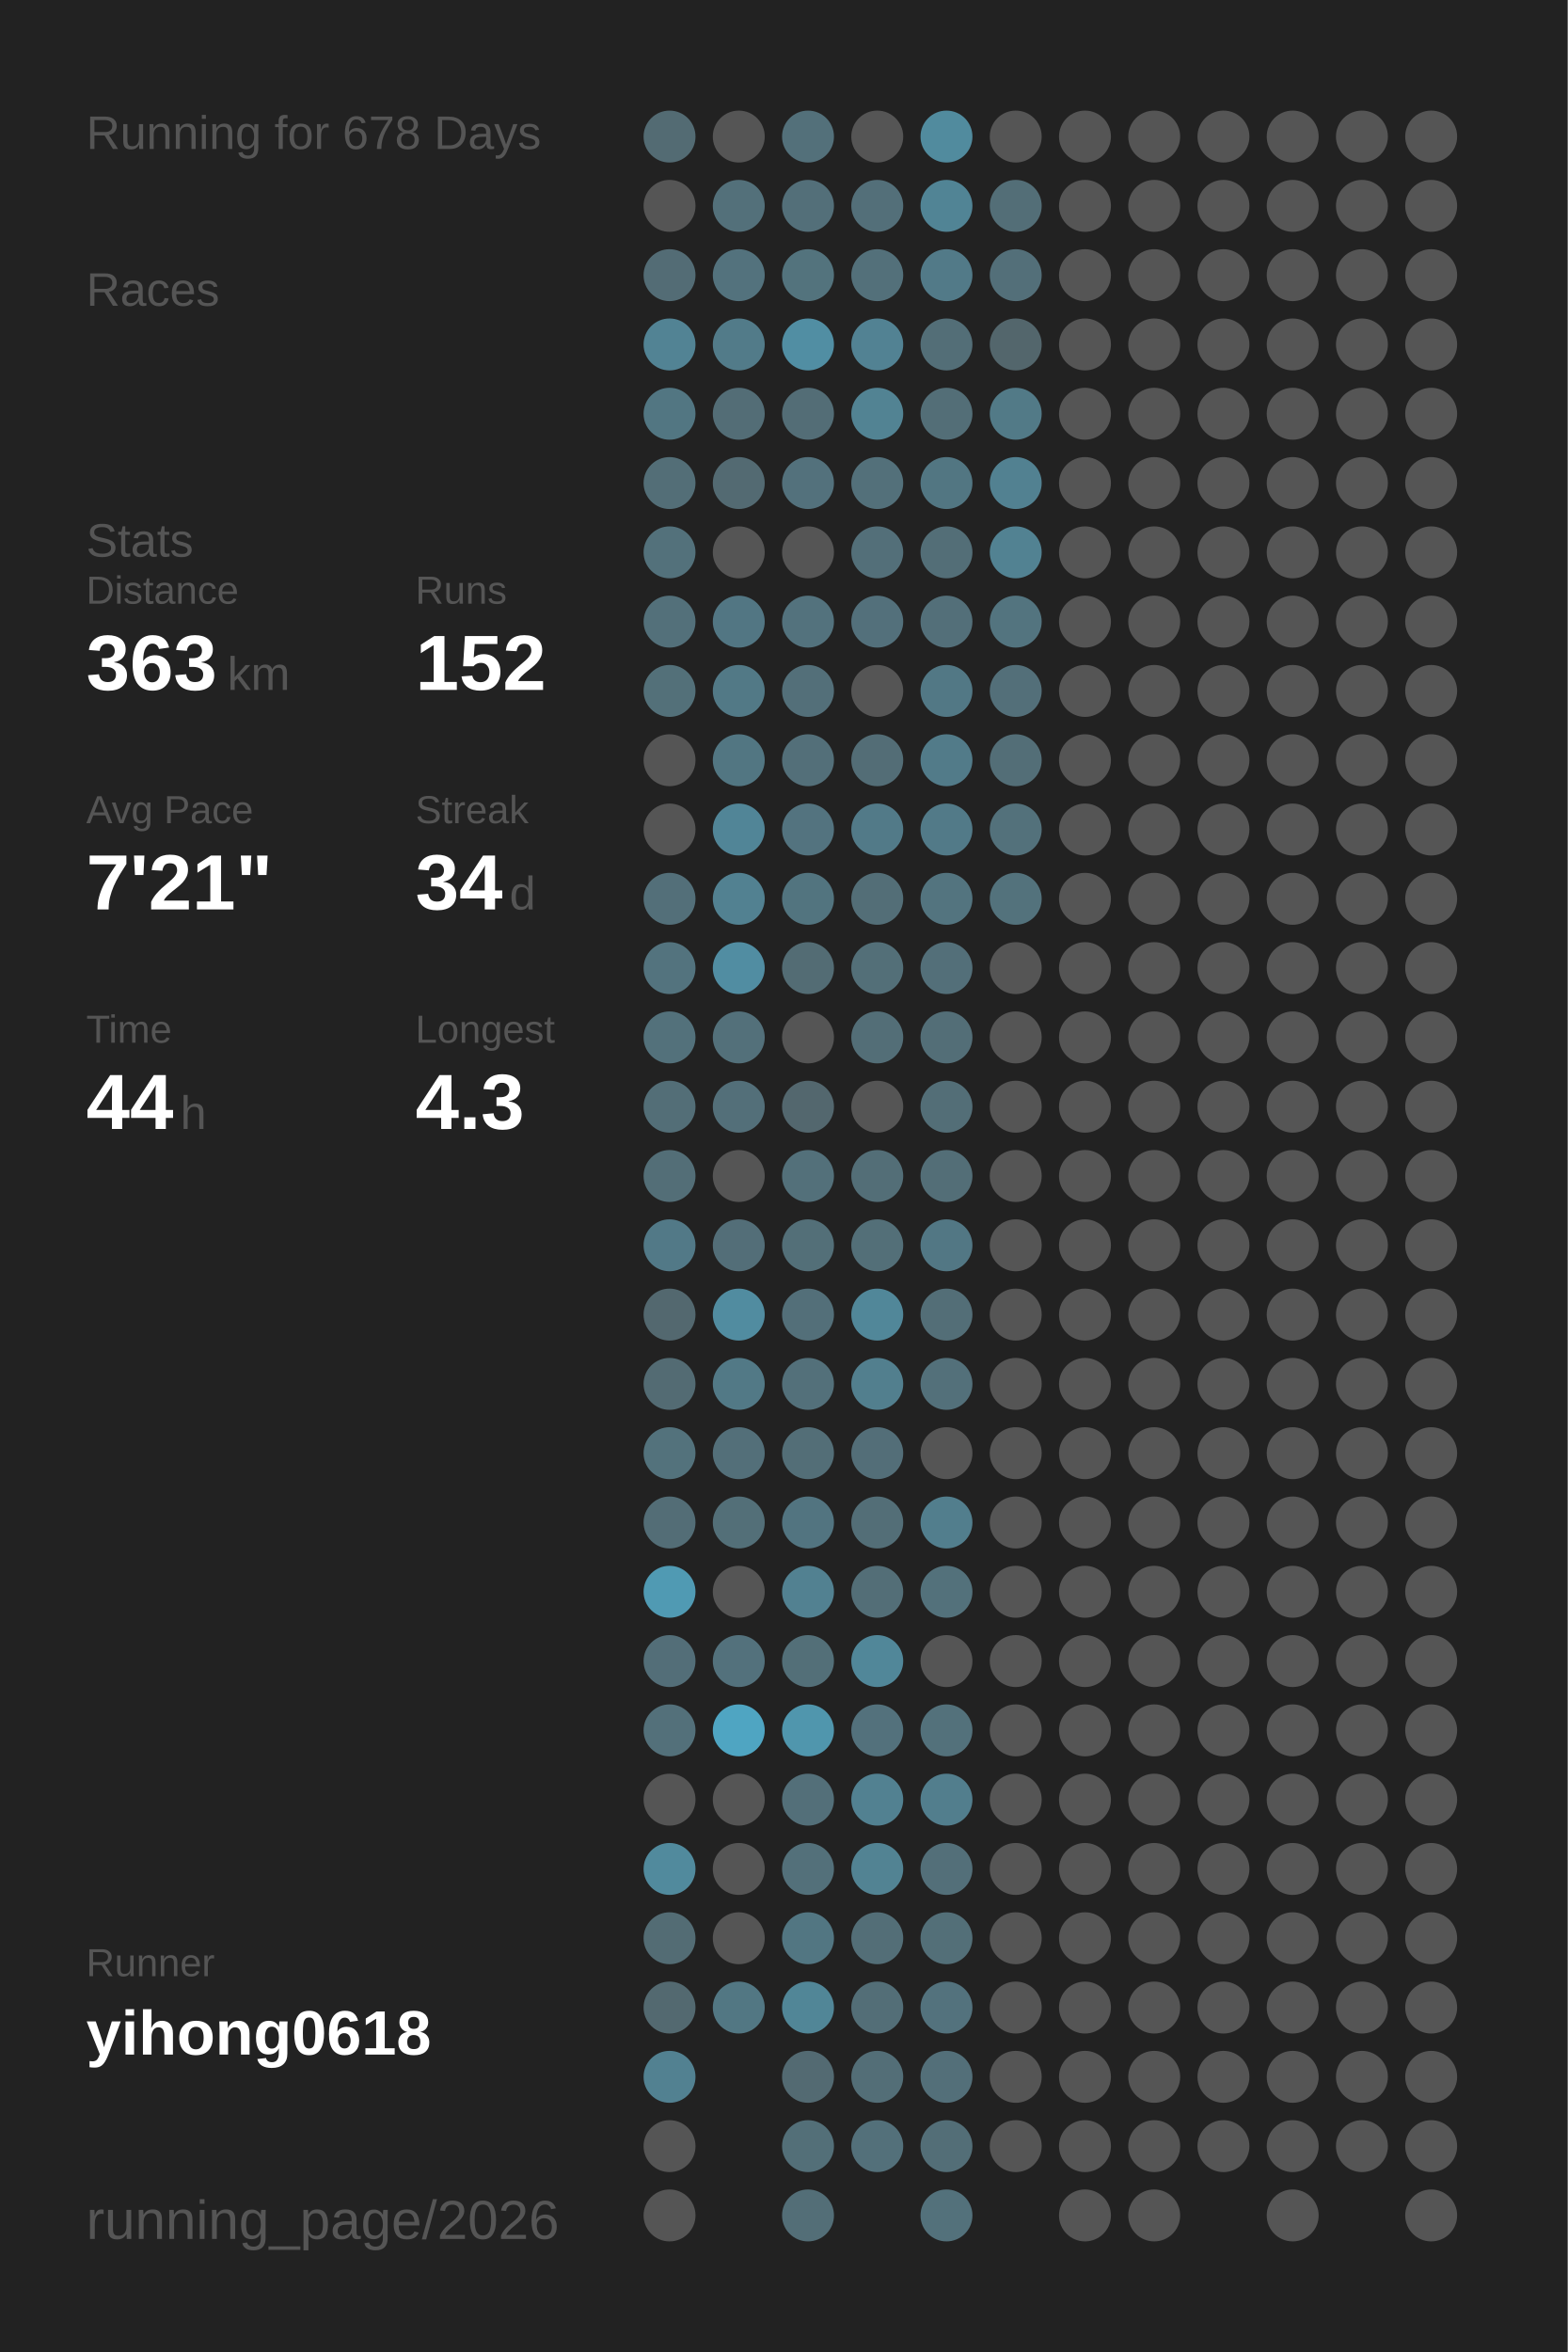
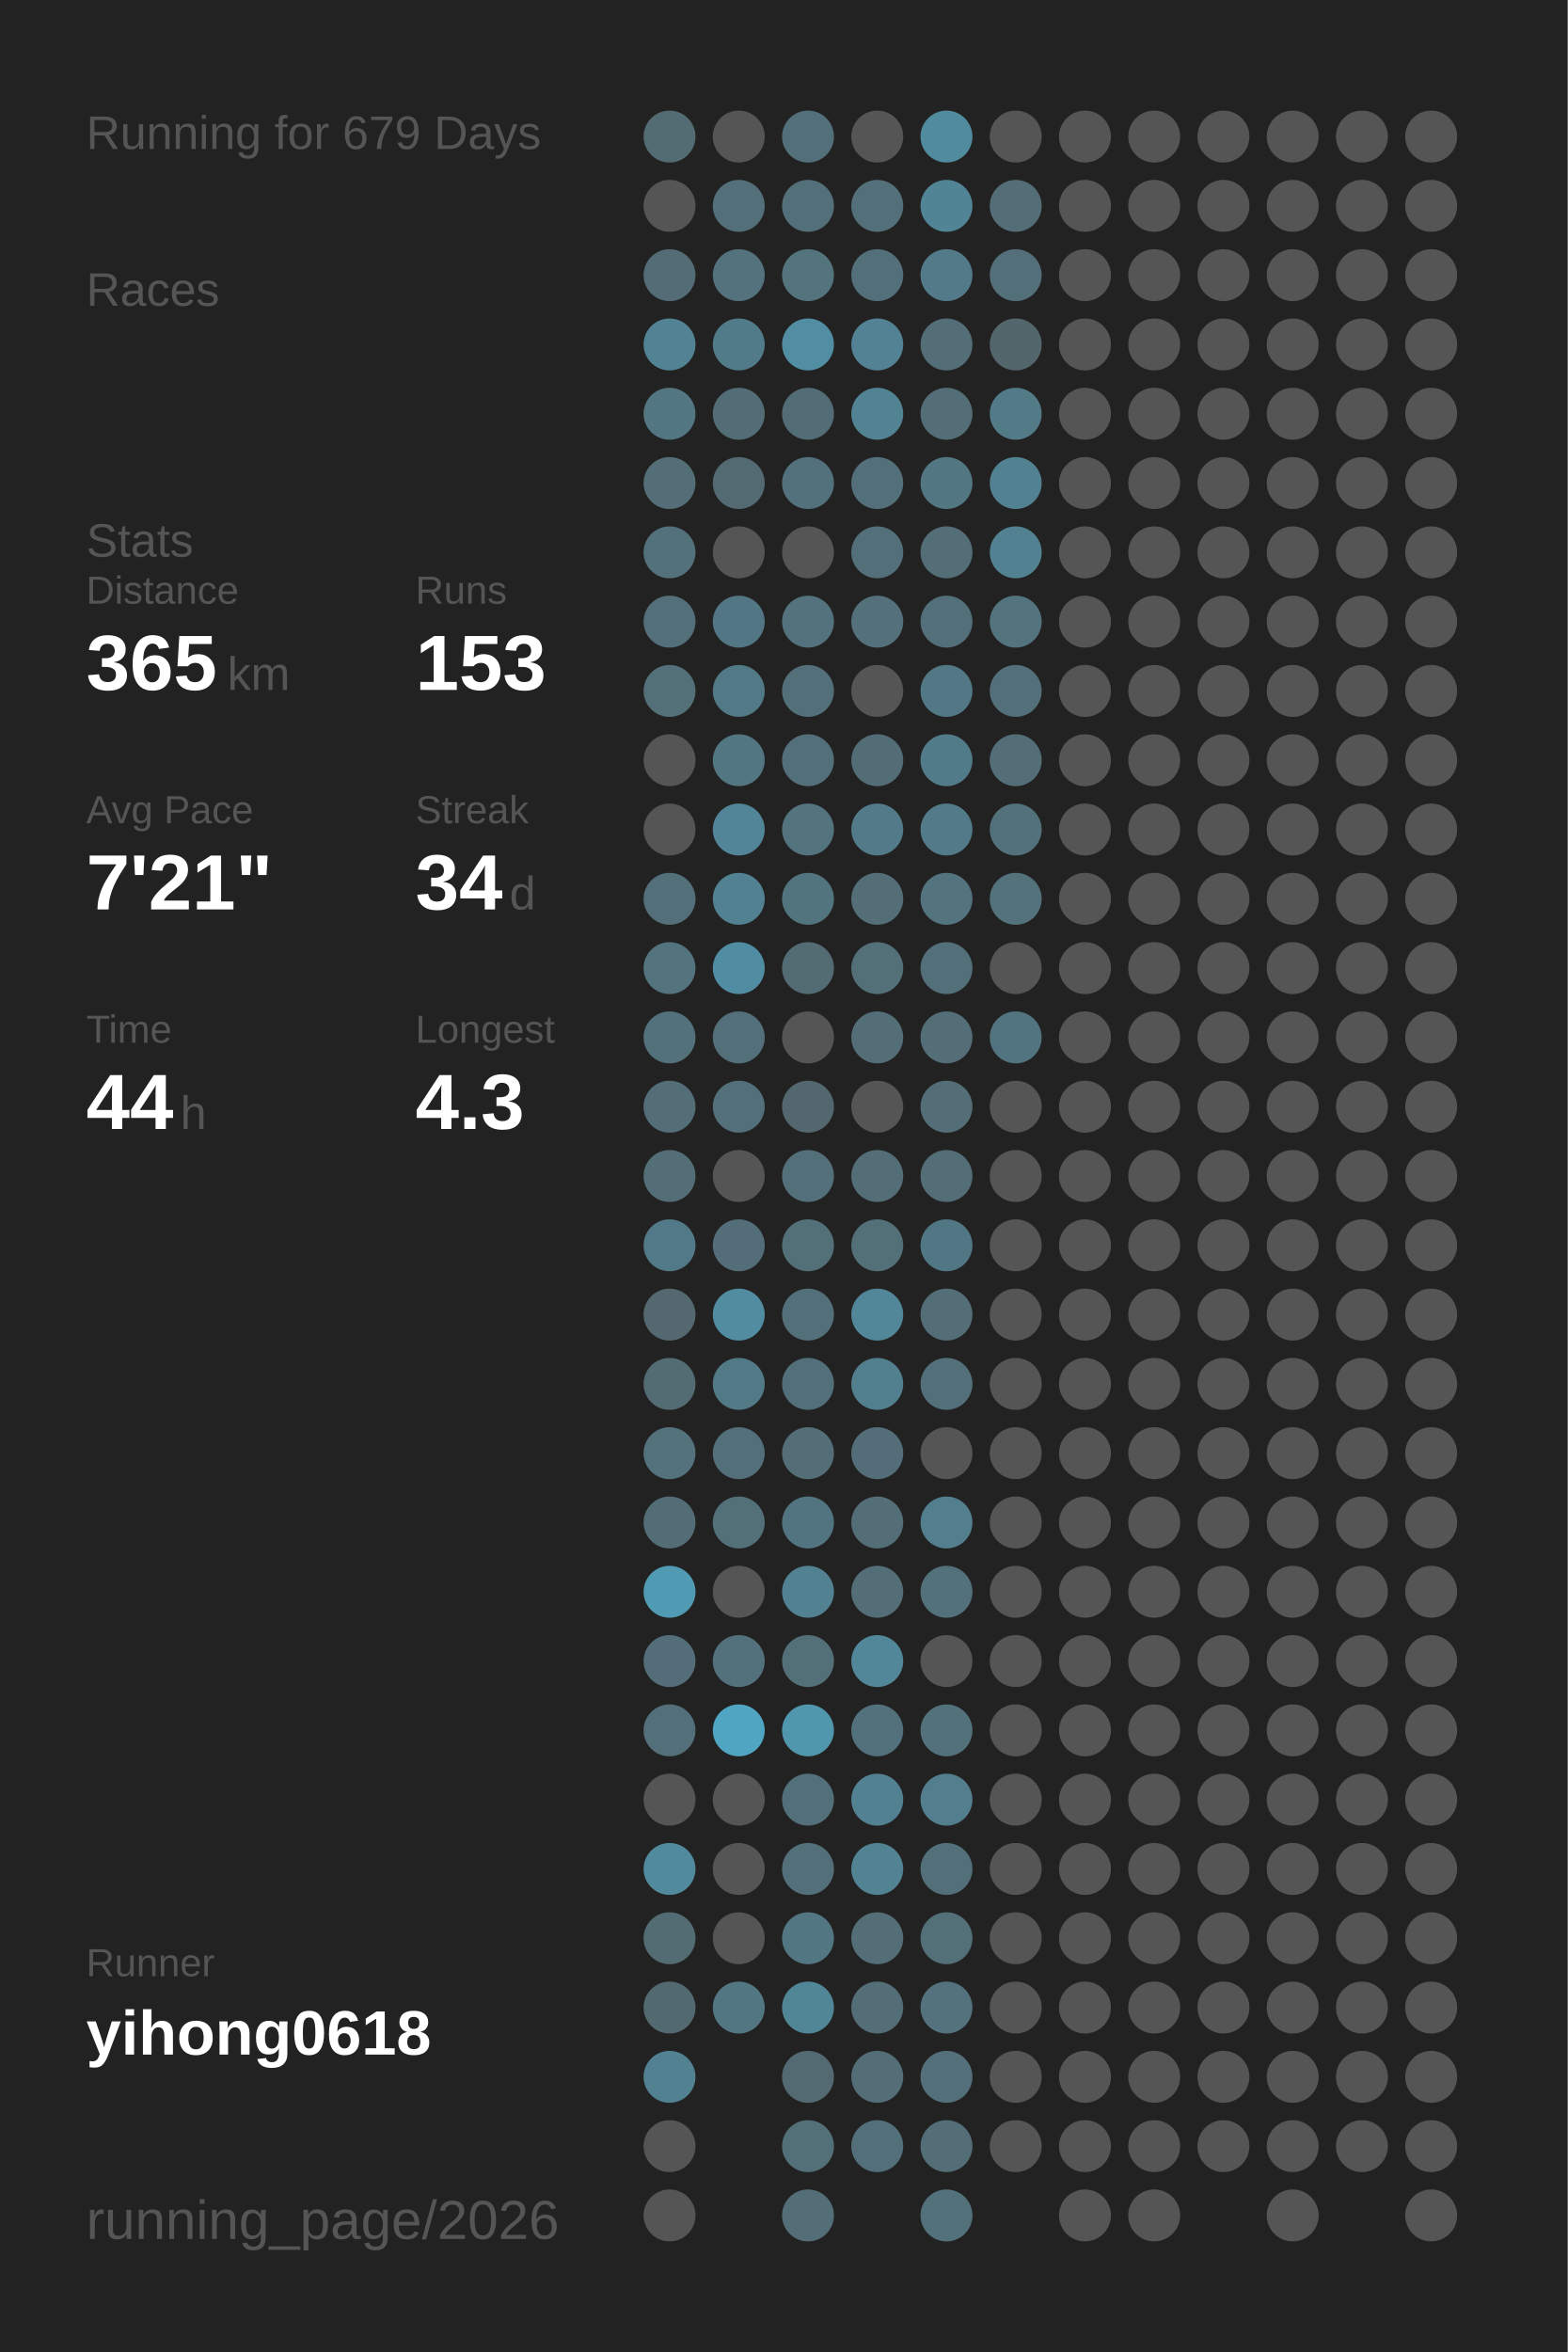
<svg xmlns="http://www.w3.org/2000/svg" baseProfile="full" height="300mm" version="1.1" viewBox="0,0,200,300" width="200mm">
  <defs />
  <rect fill="#222222" height="300" width="200" x="0" y="0" />
-   <text fill="#555555" style="font-size:6px; font-family:Arial;" x="11" y="19">Running for 678 Days</text>
+   <text fill="#555555" style="font-size:6px; font-family:Arial;" x="11" y="19">Running for 679 Days</text>
  <text fill="#555555" style="font-size:6px; font-family:Arial;" x="11" y="39">Races</text>
  <text fill="#555555" style="font-size:6px; font-family:Arial;" x="11" y="71">Stats</text>
  <text fill="#555555" style="font-size:5px; font-family:Arial;" x="11" y="77">Distance</text>
-   <text fill="#FFFFFF" style="font-size:10px; font-family:Arial; font-weight:bold;" x="11" y="88">363</text>
+   <text fill="#FFFFFF" style="font-size:10px; font-family:Arial; font-weight:bold;" x="11" y="88">365</text>
  <text fill="#555555" style="font-size:6px; font-family:Arial;" x="29" y="88">km</text>
  <text fill="#555555" style="font-size:5px; font-family:Arial;" x="53" y="77">Runs</text>
-   <text fill="#FFFFFF" style="font-size:10px; font-family:Arial; font-weight:bold;" x="53" y="88">152</text>
+   <text fill="#FFFFFF" style="font-size:10px; font-family:Arial; font-weight:bold;" x="53" y="88">153</text>
  <text fill="#555555" style="font-size:5px; font-family:Arial;" x="11" y="105">Avg Pace</text>
  <text fill="#FFFFFF" style="font-size:10px; font-family:Arial; font-weight:bold;" x="11" y="116">7'21"</text>
  <text fill="#555555" style="font-size:5px; font-family:Arial;" x="53" y="105">Streak</text>
  <text fill="#FFFFFF" style="font-size:10px; font-family:Arial; font-weight:bold;" x="53" y="116">34</text>
  <text fill="#555555" style="font-size:6px; font-family:Arial;" x="65" y="116">d</text>
  <text fill="#555555" style="font-size:5px; font-family:Arial;" x="11" y="133">Time</text>
  <text fill="#FFFFFF" style="font-size:10px; font-family:Arial; font-weight:bold;" x="11" y="144">44</text>
  <text fill="#555555" style="font-size:6px; font-family:Arial;" x="23" y="144">h</text>
  <text fill="#555555" style="font-size:5px; font-family:Arial;" x="53" y="133">Longest</text>
  <text fill="#FFFFFF" style="font-size:10px; font-family:Arial; font-weight:bold;" x="53" y="144">4.3</text>
  <text fill="#555555" style="font-size:5px; font-family:Arial;" x="11" y="252.065">Runner</text>
  <text fill="#FFFFFF" style="font-size:8px; font-family:Arial; font-weight:bold;" x="11" y="262.065">yihong0618</text>
  <text fill="#555555" style="font-size:7px; font-family:Arial;" x="11" y="285.581">running_page/2026</text>
  <circle cx="85.417" cy="17.419" fill="#536b73" r="3.312" />
  <circle cx="85.417" cy="26.258" fill="#555555" r="3.312" />
  <circle cx="85.417" cy="35.097" fill="#536c75" r="3.312" />
  <circle cx="85.417" cy="43.935" fill="#528394" r="3.312" />
  <circle cx="85.417" cy="52.774" fill="#527682" r="3.312" />
  <circle cx="85.417" cy="61.613" fill="#536e77" r="3.312" />
  <circle cx="85.417" cy="70.452" fill="#53717b" r="3.312" />
  <circle cx="85.417" cy="79.29" fill="#53707a" r="3.312" />
  <circle cx="85.417" cy="88.129" fill="#537079" r="3.312" />
  <circle cx="85.417" cy="96.968" fill="#555555" r="3.312" />
  <circle cx="85.417" cy="105.806" fill="#555555" r="3.312" />
  <circle cx="85.417" cy="114.645" fill="#536f79" r="3.312" />
  <circle cx="85.417" cy="123.484" fill="#53737e" r="3.312" />
  <circle cx="85.417" cy="132.323" fill="#53717b" r="3.312" />
  <circle cx="85.417" cy="141.161" fill="#536e77" r="3.312" />
  <circle cx="85.417" cy="150" fill="#536e77" r="3.312" />
  <circle cx="85.417" cy="158.839" fill="#527987" r="3.312" />
  <circle cx="85.417" cy="167.677" fill="#53686f" r="3.312" />
  <circle cx="85.417" cy="176.516" fill="#536b73" r="3.312" />
  <circle cx="85.417" cy="185.355" fill="#53727c" r="3.312" />
  <circle cx="85.417" cy="194.194" fill="#536d76" r="3.312" />
  <circle cx="85.417" cy="203.032" fill="#509ab3" r="3.312" />
  <circle cx="85.417" cy="211.871" fill="#536e78" r="3.312" />
  <circle cx="85.417" cy="220.71" fill="#53707a" r="3.312" />
  <circle cx="85.417" cy="229.548" fill="#555555" r="3.312" />
  <circle cx="85.417" cy="238.387" fill="#518a9d" r="3.312" />
  <circle cx="85.417" cy="247.226" fill="#536c74" r="3.312" />
  <circle cx="85.417" cy="256.065" fill="#536970" r="3.312" />
  <circle cx="85.417" cy="264.903" fill="#528191" r="3.312" />
  <circle cx="85.417" cy="273.742" fill="#555555" r="3.312" />
  <circle cx="85.417" cy="282.581" fill="#555555" r="3.312" />
  <circle cx="94.25" cy="17.419" fill="#555555" r="3.312" />
  <circle cx="94.25" cy="26.258" fill="#53707a" r="3.312" />
  <circle cx="94.25" cy="35.097" fill="#53727d" r="3.312" />
  <circle cx="94.25" cy="43.935" fill="#527b89" r="3.312" />
  <circle cx="94.25" cy="52.774" fill="#536d76" r="3.312" />
  <circle cx="94.25" cy="61.613" fill="#536a72" r="3.312" />
  <circle cx="94.25" cy="70.452" fill="#555555" r="3.312" />
  <circle cx="94.25" cy="79.29" fill="#527683" r="3.312" />
  <circle cx="94.25" cy="88.129" fill="#527986" r="3.312" />
  <circle cx="94.25" cy="96.968" fill="#527682" r="3.312" />
  <circle cx="94.25" cy="105.806" fill="#518597" r="3.312" />
  <circle cx="94.25" cy="114.645" fill="#528191" r="3.312" />
  <circle cx="94.25" cy="123.484" fill="#518da2" r="3.312" />
  <circle cx="94.25" cy="132.323" fill="#53707a" r="3.312" />
  <circle cx="94.25" cy="141.161" fill="#536f79" r="3.312" />
  <circle cx="94.25" cy="150" fill="#555555" r="3.312" />
  <circle cx="94.25" cy="158.839" fill="#536e78" r="3.312" />
  <circle cx="94.25" cy="167.677" fill="#518ca0" r="3.312" />
  <circle cx="94.25" cy="176.516" fill="#527986" r="3.312" />
  <circle cx="94.25" cy="185.355" fill="#536f79" r="3.312" />
  <circle cx="94.25" cy="194.194" fill="#536f78" r="3.312" />
  <circle cx="94.25" cy="203.032" fill="#555555" r="3.312" />
  <circle cx="94.25" cy="211.871" fill="#53717c" r="3.312" />
  <circle cx="94.25" cy="220.71" fill="#4fa5c2" r="3.312" />
  <circle cx="94.25" cy="229.548" fill="#555555" r="3.312" />
  <circle cx="94.25" cy="238.387" fill="#555555" r="3.312" />
  <circle cx="94.25" cy="247.226" fill="#555555" r="3.312" />
  <circle cx="94.25" cy="256.065" fill="#527783" r="3.312" />
  <circle cx="103.083" cy="17.419" fill="#53707a" r="3.312" />
  <circle cx="103.083" cy="26.258" fill="#536f79" r="3.312" />
  <circle cx="103.083" cy="35.097" fill="#53737d" r="3.312" />
  <circle cx="103.083" cy="43.935" fill="#518ea3" r="3.312" />
  <circle cx="103.083" cy="52.774" fill="#536d76" r="3.312" />
  <circle cx="103.083" cy="61.613" fill="#53717c" r="3.312" />
  <circle cx="103.083" cy="70.452" fill="#555555" r="3.312" />
  <circle cx="103.083" cy="79.29" fill="#53727d" r="3.312" />
  <circle cx="103.083" cy="88.129" fill="#536f79" r="3.312" />
  <circle cx="103.083" cy="96.968" fill="#536f79" r="3.312" />
  <circle cx="103.083" cy="105.806" fill="#53737f" r="3.312" />
  <circle cx="103.083" cy="114.645" fill="#52747f" r="3.312" />
  <circle cx="103.083" cy="123.484" fill="#536c74" r="3.312" />
  <circle cx="103.083" cy="132.323" fill="#555555" r="3.312" />
  <circle cx="103.083" cy="141.161" fill="#53676e" r="3.312" />
  <circle cx="103.083" cy="150" fill="#53707a" r="3.312" />
  <circle cx="103.083" cy="158.839" fill="#536f78" r="3.312" />
  <circle cx="103.083" cy="167.677" fill="#536f79" r="3.312" />
  <circle cx="103.083" cy="176.516" fill="#53707a" r="3.312" />
  <circle cx="103.083" cy="185.355" fill="#536e77" r="3.312" />
  <circle cx="103.083" cy="194.194" fill="#527480" r="3.312" />
  <circle cx="103.083" cy="203.032" fill="#528191" r="3.312" />
  <circle cx="103.083" cy="211.871" fill="#536f78" r="3.312" />
  <circle cx="103.083" cy="220.71" fill="#5096ad" r="3.312" />
  <circle cx="103.083" cy="229.548" fill="#536f79" r="3.312" />
  <circle cx="103.083" cy="238.387" fill="#53707a" r="3.312" />
  <circle cx="103.083" cy="247.226" fill="#527682" r="3.312" />
  <circle cx="103.083" cy="256.065" fill="#518697" r="3.312" />
  <circle cx="103.083" cy="264.903" fill="#536a72" r="3.312" />
  <circle cx="103.083" cy="273.742" fill="#536f78" r="3.312" />
  <circle cx="103.083" cy="282.581" fill="#536e77" r="3.312" />
  <circle cx="111.917" cy="17.419" fill="#555555" r="3.312" />
  <circle cx="111.917" cy="26.258" fill="#536f79" r="3.312" />
  <circle cx="111.917" cy="35.097" fill="#53707a" r="3.312" />
  <circle cx="111.917" cy="43.935" fill="#528293" r="3.312" />
  <circle cx="111.917" cy="52.774" fill="#528393" r="3.312" />
  <circle cx="111.917" cy="61.613" fill="#53707a" r="3.312" />
  <circle cx="111.917" cy="70.452" fill="#536f79" r="3.312" />
  <circle cx="111.917" cy="79.29" fill="#53707b" r="3.312" />
  <circle cx="111.917" cy="88.129" fill="#555555" r="3.312" />
  <circle cx="111.917" cy="96.968" fill="#536d76" r="3.312" />
  <circle cx="111.917" cy="105.806" fill="#527a88" r="3.312" />
  <circle cx="111.917" cy="114.645" fill="#536e77" r="3.312" />
  <circle cx="111.917" cy="123.484" fill="#536f78" r="3.312" />
  <circle cx="111.917" cy="132.323" fill="#536e77" r="3.312" />
  <circle cx="111.917" cy="141.161" fill="#555555" r="3.312" />
  <circle cx="111.917" cy="150" fill="#536e77" r="3.312" />
  <circle cx="111.917" cy="158.839" fill="#536f78" r="3.312" />
  <circle cx="111.917" cy="167.677" fill="#518799" r="3.312" />
  <circle cx="111.917" cy="176.516" fill="#527f8e" r="3.312" />
  <circle cx="111.917" cy="185.355" fill="#536e78" r="3.312" />
  <circle cx="111.917" cy="194.194" fill="#536e77" r="3.312" />
  <circle cx="111.917" cy="203.032" fill="#536e77" r="3.312" />
  <circle cx="111.917" cy="211.871" fill="#518799" r="3.312" />
  <circle cx="111.917" cy="220.71" fill="#53717c" r="3.312" />
  <circle cx="111.917" cy="229.548" fill="#528191" r="3.312" />
  <circle cx="111.917" cy="238.387" fill="#528393" r="3.312" />
  <circle cx="111.917" cy="247.226" fill="#536e77" r="3.312" />
  <circle cx="111.917" cy="256.065" fill="#536e77" r="3.312" />
  <circle cx="111.917" cy="264.903" fill="#536e77" r="3.312" />
  <circle cx="111.917" cy="273.742" fill="#53707a" r="3.312" />
  <circle cx="120.75" cy="17.419" fill="#518b9e" r="3.312" />
  <circle cx="120.75" cy="26.258" fill="#518495" r="3.312" />
  <circle cx="120.75" cy="35.097" fill="#527a88" r="3.312" />
  <circle cx="120.75" cy="43.935" fill="#536e77" r="3.312" />
  <circle cx="120.75" cy="52.774" fill="#536e77" r="3.312" />
  <circle cx="120.75" cy="61.613" fill="#527682" r="3.312" />
  <circle cx="120.75" cy="70.452" fill="#536e77" r="3.312" />
  <circle cx="120.75" cy="79.29" fill="#536f79" r="3.312" />
  <circle cx="120.75" cy="88.129" fill="#527885" r="3.312" />
  <circle cx="120.75" cy="96.968" fill="#527b89" r="3.312" />
  <circle cx="120.75" cy="105.806" fill="#527a88" r="3.312" />
  <circle cx="120.75" cy="114.645" fill="#53747f" r="3.312" />
  <circle cx="120.75" cy="123.484" fill="#536f79" r="3.312" />
  <circle cx="120.75" cy="132.323" fill="#536e77" r="3.312" />
  <circle cx="120.75" cy="141.161" fill="#536e77" r="3.312" />
  <circle cx="120.75" cy="150" fill="#536e77" r="3.312" />
  <circle cx="120.75" cy="158.839" fill="#527784" r="3.312" />
  <circle cx="120.75" cy="167.677" fill="#536e77" r="3.312" />
  <circle cx="120.75" cy="176.516" fill="#53707a" r="3.312" />
  <circle cx="120.75" cy="185.355" fill="#555555" r="3.312" />
  <circle cx="120.75" cy="194.194" fill="#527e8d" r="3.312" />
  <circle cx="120.75" cy="203.032" fill="#53717b" r="3.312" />
  <circle cx="120.75" cy="211.871" fill="#555555" r="3.312" />
  <circle cx="120.75" cy="220.71" fill="#53717b" r="3.312" />
  <circle cx="120.75" cy="229.548" fill="#527e8d" r="3.312" />
  <circle cx="120.75" cy="238.387" fill="#536f79" r="3.312" />
  <circle cx="120.75" cy="247.226" fill="#536f78" r="3.312" />
  <circle cx="120.75" cy="256.065" fill="#53727d" r="3.312" />
  <circle cx="120.75" cy="264.903" fill="#536f79" r="3.312" />
  <circle cx="120.75" cy="273.742" fill="#536e77" r="3.312" />
  <circle cx="120.75" cy="282.581" fill="#53717b" r="3.312" />
  <circle cx="129.583" cy="17.419" fill="#555555" r="3.312" />
  <circle cx="129.583" cy="26.258" fill="#536e77" r="3.312" />
  <circle cx="129.583" cy="35.097" fill="#536f79" r="3.312" />
  <circle cx="129.583" cy="43.935" fill="#53666c" r="3.312" />
  <circle cx="129.583" cy="52.774" fill="#527a87" r="3.312" />
  <circle cx="129.583" cy="61.613" fill="#528191" r="3.312" />
  <circle cx="129.583" cy="70.452" fill="#528292" r="3.312" />
  <circle cx="129.583" cy="79.29" fill="#53747f" r="3.312" />
  <circle cx="129.583" cy="88.129" fill="#536f79" r="3.312" />
  <circle cx="129.583" cy="96.968" fill="#536e77" r="3.312" />
  <circle cx="129.583" cy="105.806" fill="#53717b" r="3.312" />
  <circle cx="129.583" cy="114.645" fill="#53727c" r="3.312" />
  <circle cx="129.583" cy="123.484" fill="#555555" r="3.312" />
-   <circle cx="129.583" cy="132.323" fill="#555555" r="3.312" />
+   <circle cx="129.583" cy="132.323" fill="#527480" r="3.312" />
  <circle cx="129.583" cy="141.161" fill="#555555" r="3.312" />
  <circle cx="129.583" cy="150" fill="#555555" r="3.312" />
  <circle cx="129.583" cy="158.839" fill="#555555" r="3.312" />
  <circle cx="129.583" cy="167.677" fill="#555555" r="3.312" />
  <circle cx="129.583" cy="176.516" fill="#555555" r="3.312" />
  <circle cx="129.583" cy="185.355" fill="#555555" r="3.312" />
  <circle cx="129.583" cy="194.194" fill="#555555" r="3.312" />
  <circle cx="129.583" cy="203.032" fill="#555555" r="3.312" />
  <circle cx="129.583" cy="211.871" fill="#555555" r="3.312" />
  <circle cx="129.583" cy="220.71" fill="#555555" r="3.312" />
  <circle cx="129.583" cy="229.548" fill="#555555" r="3.312" />
  <circle cx="129.583" cy="238.387" fill="#555555" r="3.312" />
  <circle cx="129.583" cy="247.226" fill="#555555" r="3.312" />
  <circle cx="129.583" cy="256.065" fill="#555555" r="3.312" />
  <circle cx="129.583" cy="264.903" fill="#555555" r="3.312" />
  <circle cx="129.583" cy="273.742" fill="#555555" r="3.312" />
  <circle cx="138.417" cy="17.419" fill="#555555" r="3.312" />
  <circle cx="138.417" cy="26.258" fill="#555555" r="3.312" />
  <circle cx="138.417" cy="35.097" fill="#555555" r="3.312" />
  <circle cx="138.417" cy="43.935" fill="#555555" r="3.312" />
  <circle cx="138.417" cy="52.774" fill="#555555" r="3.312" />
  <circle cx="138.417" cy="61.613" fill="#555555" r="3.312" />
  <circle cx="138.417" cy="70.452" fill="#555555" r="3.312" />
  <circle cx="138.417" cy="79.29" fill="#555555" r="3.312" />
  <circle cx="138.417" cy="88.129" fill="#555555" r="3.312" />
  <circle cx="138.417" cy="96.968" fill="#555555" r="3.312" />
  <circle cx="138.417" cy="105.806" fill="#555555" r="3.312" />
  <circle cx="138.417" cy="114.645" fill="#555555" r="3.312" />
  <circle cx="138.417" cy="123.484" fill="#555555" r="3.312" />
  <circle cx="138.417" cy="132.323" fill="#555555" r="3.312" />
  <circle cx="138.417" cy="141.161" fill="#555555" r="3.312" />
  <circle cx="138.417" cy="150" fill="#555555" r="3.312" />
  <circle cx="138.417" cy="158.839" fill="#555555" r="3.312" />
  <circle cx="138.417" cy="167.677" fill="#555555" r="3.312" />
  <circle cx="138.417" cy="176.516" fill="#555555" r="3.312" />
  <circle cx="138.417" cy="185.355" fill="#555555" r="3.312" />
  <circle cx="138.417" cy="194.194" fill="#555555" r="3.312" />
  <circle cx="138.417" cy="203.032" fill="#555555" r="3.312" />
  <circle cx="138.417" cy="211.871" fill="#555555" r="3.312" />
  <circle cx="138.417" cy="220.71" fill="#555555" r="3.312" />
  <circle cx="138.417" cy="229.548" fill="#555555" r="3.312" />
  <circle cx="138.417" cy="238.387" fill="#555555" r="3.312" />
  <circle cx="138.417" cy="247.226" fill="#555555" r="3.312" />
  <circle cx="138.417" cy="256.065" fill="#555555" r="3.312" />
  <circle cx="138.417" cy="264.903" fill="#555555" r="3.312" />
  <circle cx="138.417" cy="273.742" fill="#555555" r="3.312" />
  <circle cx="138.417" cy="282.581" fill="#555555" r="3.312" />
  <circle cx="147.25" cy="17.419" fill="#555555" r="3.312" />
  <circle cx="147.25" cy="26.258" fill="#555555" r="3.312" />
  <circle cx="147.25" cy="35.097" fill="#555555" r="3.312" />
  <circle cx="147.25" cy="43.935" fill="#555555" r="3.312" />
  <circle cx="147.25" cy="52.774" fill="#555555" r="3.312" />
  <circle cx="147.25" cy="61.613" fill="#555555" r="3.312" />
  <circle cx="147.25" cy="70.452" fill="#555555" r="3.312" />
  <circle cx="147.25" cy="79.29" fill="#555555" r="3.312" />
  <circle cx="147.25" cy="88.129" fill="#555555" r="3.312" />
  <circle cx="147.25" cy="96.968" fill="#555555" r="3.312" />
  <circle cx="147.25" cy="105.806" fill="#555555" r="3.312" />
  <circle cx="147.25" cy="114.645" fill="#555555" r="3.312" />
  <circle cx="147.25" cy="123.484" fill="#555555" r="3.312" />
  <circle cx="147.25" cy="132.323" fill="#555555" r="3.312" />
  <circle cx="147.25" cy="141.161" fill="#555555" r="3.312" />
  <circle cx="147.25" cy="150" fill="#555555" r="3.312" />
  <circle cx="147.25" cy="158.839" fill="#555555" r="3.312" />
  <circle cx="147.25" cy="167.677" fill="#555555" r="3.312" />
  <circle cx="147.25" cy="176.516" fill="#555555" r="3.312" />
  <circle cx="147.25" cy="185.355" fill="#555555" r="3.312" />
  <circle cx="147.25" cy="194.194" fill="#555555" r="3.312" />
  <circle cx="147.25" cy="203.032" fill="#555555" r="3.312" />
  <circle cx="147.25" cy="211.871" fill="#555555" r="3.312" />
  <circle cx="147.25" cy="220.71" fill="#555555" r="3.312" />
  <circle cx="147.25" cy="229.548" fill="#555555" r="3.312" />
  <circle cx="147.25" cy="238.387" fill="#555555" r="3.312" />
  <circle cx="147.25" cy="247.226" fill="#555555" r="3.312" />
  <circle cx="147.25" cy="256.065" fill="#555555" r="3.312" />
  <circle cx="147.25" cy="264.903" fill="#555555" r="3.312" />
  <circle cx="147.25" cy="273.742" fill="#555555" r="3.312" />
  <circle cx="147.25" cy="282.581" fill="#555555" r="3.312" />
  <circle cx="156.083" cy="17.419" fill="#555555" r="3.312" />
  <circle cx="156.083" cy="26.258" fill="#555555" r="3.312" />
  <circle cx="156.083" cy="35.097" fill="#555555" r="3.312" />
  <circle cx="156.083" cy="43.935" fill="#555555" r="3.312" />
  <circle cx="156.083" cy="52.774" fill="#555555" r="3.312" />
  <circle cx="156.083" cy="61.613" fill="#555555" r="3.312" />
  <circle cx="156.083" cy="70.452" fill="#555555" r="3.312" />
  <circle cx="156.083" cy="79.29" fill="#555555" r="3.312" />
  <circle cx="156.083" cy="88.129" fill="#555555" r="3.312" />
  <circle cx="156.083" cy="96.968" fill="#555555" r="3.312" />
  <circle cx="156.083" cy="105.806" fill="#555555" r="3.312" />
  <circle cx="156.083" cy="114.645" fill="#555555" r="3.312" />
  <circle cx="156.083" cy="123.484" fill="#555555" r="3.312" />
  <circle cx="156.083" cy="132.323" fill="#555555" r="3.312" />
  <circle cx="156.083" cy="141.161" fill="#555555" r="3.312" />
  <circle cx="156.083" cy="150" fill="#555555" r="3.312" />
  <circle cx="156.083" cy="158.839" fill="#555555" r="3.312" />
  <circle cx="156.083" cy="167.677" fill="#555555" r="3.312" />
  <circle cx="156.083" cy="176.516" fill="#555555" r="3.312" />
  <circle cx="156.083" cy="185.355" fill="#555555" r="3.312" />
  <circle cx="156.083" cy="194.194" fill="#555555" r="3.312" />
  <circle cx="156.083" cy="203.032" fill="#555555" r="3.312" />
  <circle cx="156.083" cy="211.871" fill="#555555" r="3.312" />
  <circle cx="156.083" cy="220.71" fill="#555555" r="3.312" />
  <circle cx="156.083" cy="229.548" fill="#555555" r="3.312" />
  <circle cx="156.083" cy="238.387" fill="#555555" r="3.312" />
  <circle cx="156.083" cy="247.226" fill="#555555" r="3.312" />
  <circle cx="156.083" cy="256.065" fill="#555555" r="3.312" />
  <circle cx="156.083" cy="264.903" fill="#555555" r="3.312" />
  <circle cx="156.083" cy="273.742" fill="#555555" r="3.312" />
  <circle cx="164.917" cy="17.419" fill="#555555" r="3.312" />
  <circle cx="164.917" cy="26.258" fill="#555555" r="3.312" />
  <circle cx="164.917" cy="35.097" fill="#555555" r="3.312" />
  <circle cx="164.917" cy="43.935" fill="#555555" r="3.312" />
  <circle cx="164.917" cy="52.774" fill="#555555" r="3.312" />
  <circle cx="164.917" cy="61.613" fill="#555555" r="3.312" />
  <circle cx="164.917" cy="70.452" fill="#555555" r="3.312" />
  <circle cx="164.917" cy="79.29" fill="#555555" r="3.312" />
  <circle cx="164.917" cy="88.129" fill="#555555" r="3.312" />
  <circle cx="164.917" cy="96.968" fill="#555555" r="3.312" />
  <circle cx="164.917" cy="105.806" fill="#555555" r="3.312" />
  <circle cx="164.917" cy="114.645" fill="#555555" r="3.312" />
  <circle cx="164.917" cy="123.484" fill="#555555" r="3.312" />
  <circle cx="164.917" cy="132.323" fill="#555555" r="3.312" />
  <circle cx="164.917" cy="141.161" fill="#555555" r="3.312" />
  <circle cx="164.917" cy="150" fill="#555555" r="3.312" />
  <circle cx="164.917" cy="158.839" fill="#555555" r="3.312" />
  <circle cx="164.917" cy="167.677" fill="#555555" r="3.312" />
  <circle cx="164.917" cy="176.516" fill="#555555" r="3.312" />
  <circle cx="164.917" cy="185.355" fill="#555555" r="3.312" />
  <circle cx="164.917" cy="194.194" fill="#555555" r="3.312" />
  <circle cx="164.917" cy="203.032" fill="#555555" r="3.312" />
  <circle cx="164.917" cy="211.871" fill="#555555" r="3.312" />
  <circle cx="164.917" cy="220.71" fill="#555555" r="3.312" />
  <circle cx="164.917" cy="229.548" fill="#555555" r="3.312" />
  <circle cx="164.917" cy="238.387" fill="#555555" r="3.312" />
  <circle cx="164.917" cy="247.226" fill="#555555" r="3.312" />
  <circle cx="164.917" cy="256.065" fill="#555555" r="3.312" />
  <circle cx="164.917" cy="264.903" fill="#555555" r="3.312" />
  <circle cx="164.917" cy="273.742" fill="#555555" r="3.312" />
  <circle cx="164.917" cy="282.581" fill="#555555" r="3.312" />
  <circle cx="173.75" cy="17.419" fill="#555555" r="3.312" />
  <circle cx="173.75" cy="26.258" fill="#555555" r="3.312" />
  <circle cx="173.75" cy="35.097" fill="#555555" r="3.312" />
  <circle cx="173.75" cy="43.935" fill="#555555" r="3.312" />
  <circle cx="173.75" cy="52.774" fill="#555555" r="3.312" />
  <circle cx="173.75" cy="61.613" fill="#555555" r="3.312" />
  <circle cx="173.75" cy="70.452" fill="#555555" r="3.312" />
  <circle cx="173.75" cy="79.29" fill="#555555" r="3.312" />
  <circle cx="173.75" cy="88.129" fill="#555555" r="3.312" />
  <circle cx="173.75" cy="96.968" fill="#555555" r="3.312" />
  <circle cx="173.75" cy="105.806" fill="#555555" r="3.312" />
  <circle cx="173.75" cy="114.645" fill="#555555" r="3.312" />
  <circle cx="173.75" cy="123.484" fill="#555555" r="3.312" />
  <circle cx="173.75" cy="132.323" fill="#555555" r="3.312" />
  <circle cx="173.75" cy="141.161" fill="#555555" r="3.312" />
  <circle cx="173.75" cy="150" fill="#555555" r="3.312" />
  <circle cx="173.75" cy="158.839" fill="#555555" r="3.312" />
  <circle cx="173.75" cy="167.677" fill="#555555" r="3.312" />
  <circle cx="173.75" cy="176.516" fill="#555555" r="3.312" />
  <circle cx="173.75" cy="185.355" fill="#555555" r="3.312" />
  <circle cx="173.75" cy="194.194" fill="#555555" r="3.312" />
  <circle cx="173.75" cy="203.032" fill="#555555" r="3.312" />
  <circle cx="173.75" cy="211.871" fill="#555555" r="3.312" />
  <circle cx="173.75" cy="220.71" fill="#555555" r="3.312" />
  <circle cx="173.75" cy="229.548" fill="#555555" r="3.312" />
  <circle cx="173.75" cy="238.387" fill="#555555" r="3.312" />
  <circle cx="173.75" cy="247.226" fill="#555555" r="3.312" />
  <circle cx="173.75" cy="256.065" fill="#555555" r="3.312" />
  <circle cx="173.75" cy="264.903" fill="#555555" r="3.312" />
  <circle cx="173.75" cy="273.742" fill="#555555" r="3.312" />
  <circle cx="182.583" cy="17.419" fill="#555555" r="3.312" />
  <circle cx="182.583" cy="26.258" fill="#555555" r="3.312" />
  <circle cx="182.583" cy="35.097" fill="#555555" r="3.312" />
  <circle cx="182.583" cy="43.935" fill="#555555" r="3.312" />
  <circle cx="182.583" cy="52.774" fill="#555555" r="3.312" />
  <circle cx="182.583" cy="61.613" fill="#555555" r="3.312" />
  <circle cx="182.583" cy="70.452" fill="#555555" r="3.312" />
  <circle cx="182.583" cy="79.29" fill="#555555" r="3.312" />
  <circle cx="182.583" cy="88.129" fill="#555555" r="3.312" />
  <circle cx="182.583" cy="96.968" fill="#555555" r="3.312" />
  <circle cx="182.583" cy="105.806" fill="#555555" r="3.312" />
  <circle cx="182.583" cy="114.645" fill="#555555" r="3.312" />
  <circle cx="182.583" cy="123.484" fill="#555555" r="3.312" />
  <circle cx="182.583" cy="132.323" fill="#555555" r="3.312" />
  <circle cx="182.583" cy="141.161" fill="#555555" r="3.312" />
  <circle cx="182.583" cy="150" fill="#555555" r="3.312" />
  <circle cx="182.583" cy="158.839" fill="#555555" r="3.312" />
  <circle cx="182.583" cy="167.677" fill="#555555" r="3.312" />
  <circle cx="182.583" cy="176.516" fill="#555555" r="3.312" />
  <circle cx="182.583" cy="185.355" fill="#555555" r="3.312" />
  <circle cx="182.583" cy="194.194" fill="#555555" r="3.312" />
  <circle cx="182.583" cy="203.032" fill="#555555" r="3.312" />
  <circle cx="182.583" cy="211.871" fill="#555555" r="3.312" />
  <circle cx="182.583" cy="220.71" fill="#555555" r="3.312" />
  <circle cx="182.583" cy="229.548" fill="#555555" r="3.312" />
  <circle cx="182.583" cy="238.387" fill="#555555" r="3.312" />
  <circle cx="182.583" cy="247.226" fill="#555555" r="3.312" />
  <circle cx="182.583" cy="256.065" fill="#555555" r="3.312" />
  <circle cx="182.583" cy="264.903" fill="#555555" r="3.312" />
  <circle cx="182.583" cy="273.742" fill="#555555" r="3.312" />
  <circle cx="182.583" cy="282.581" fill="#555555" r="3.312" />
</svg>
